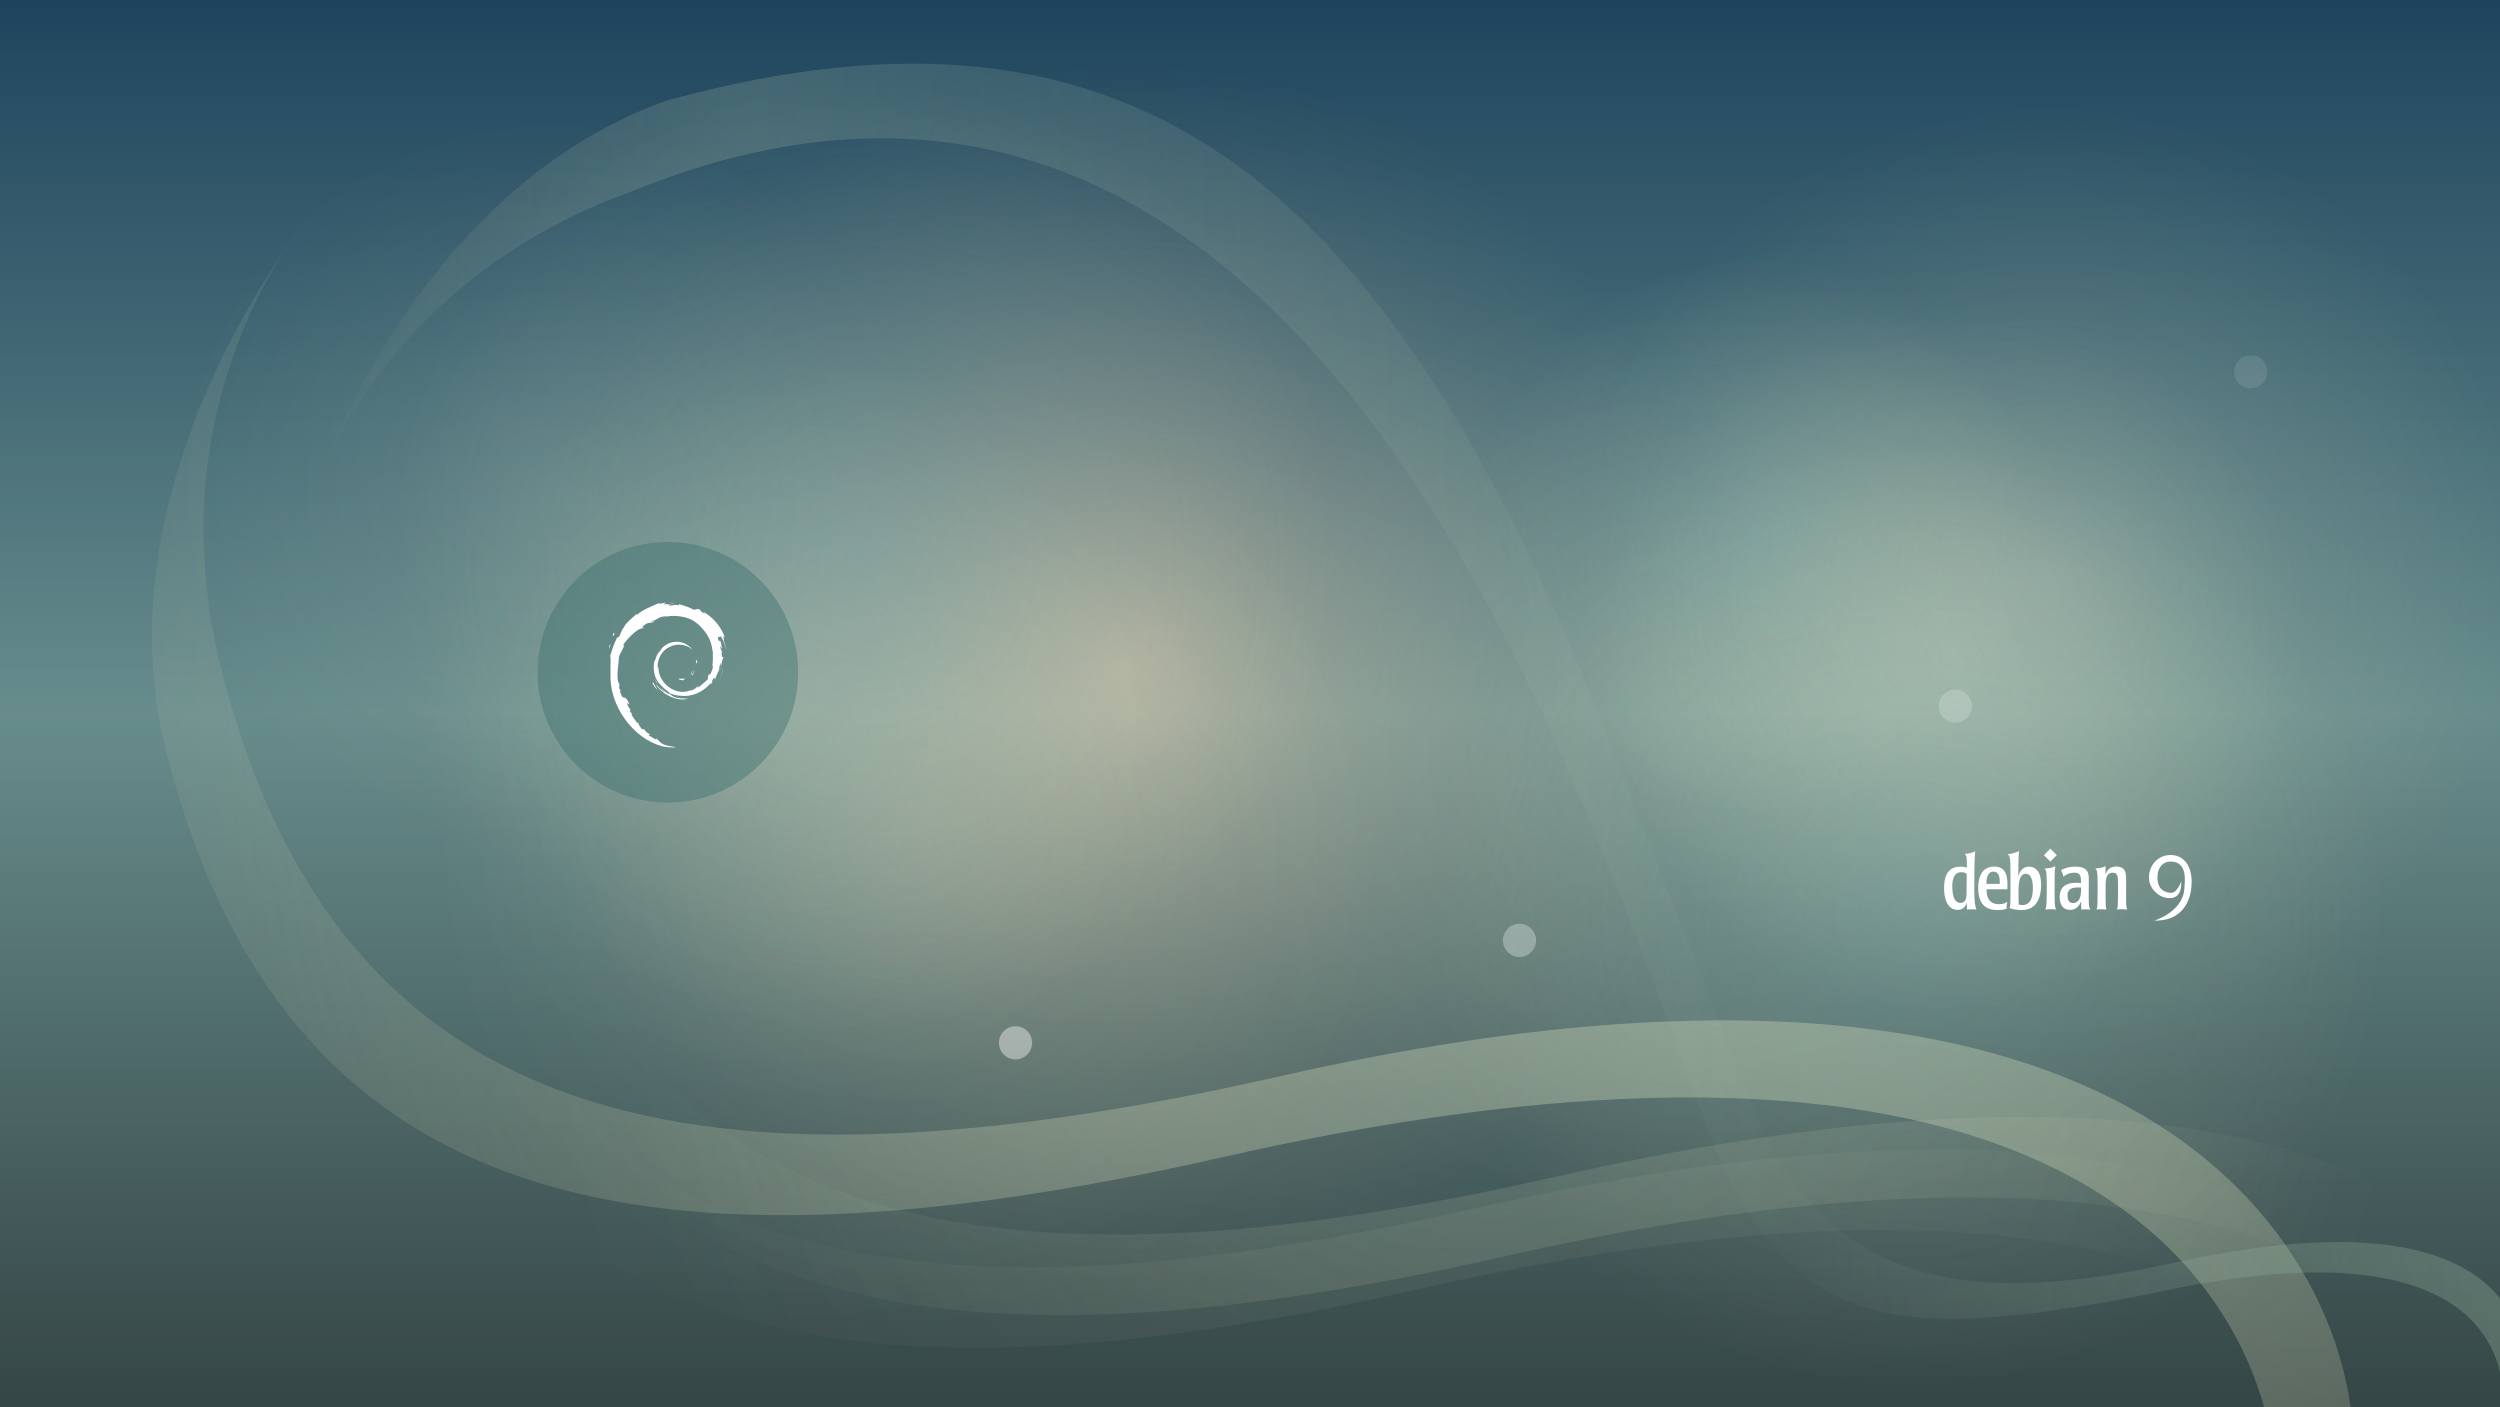
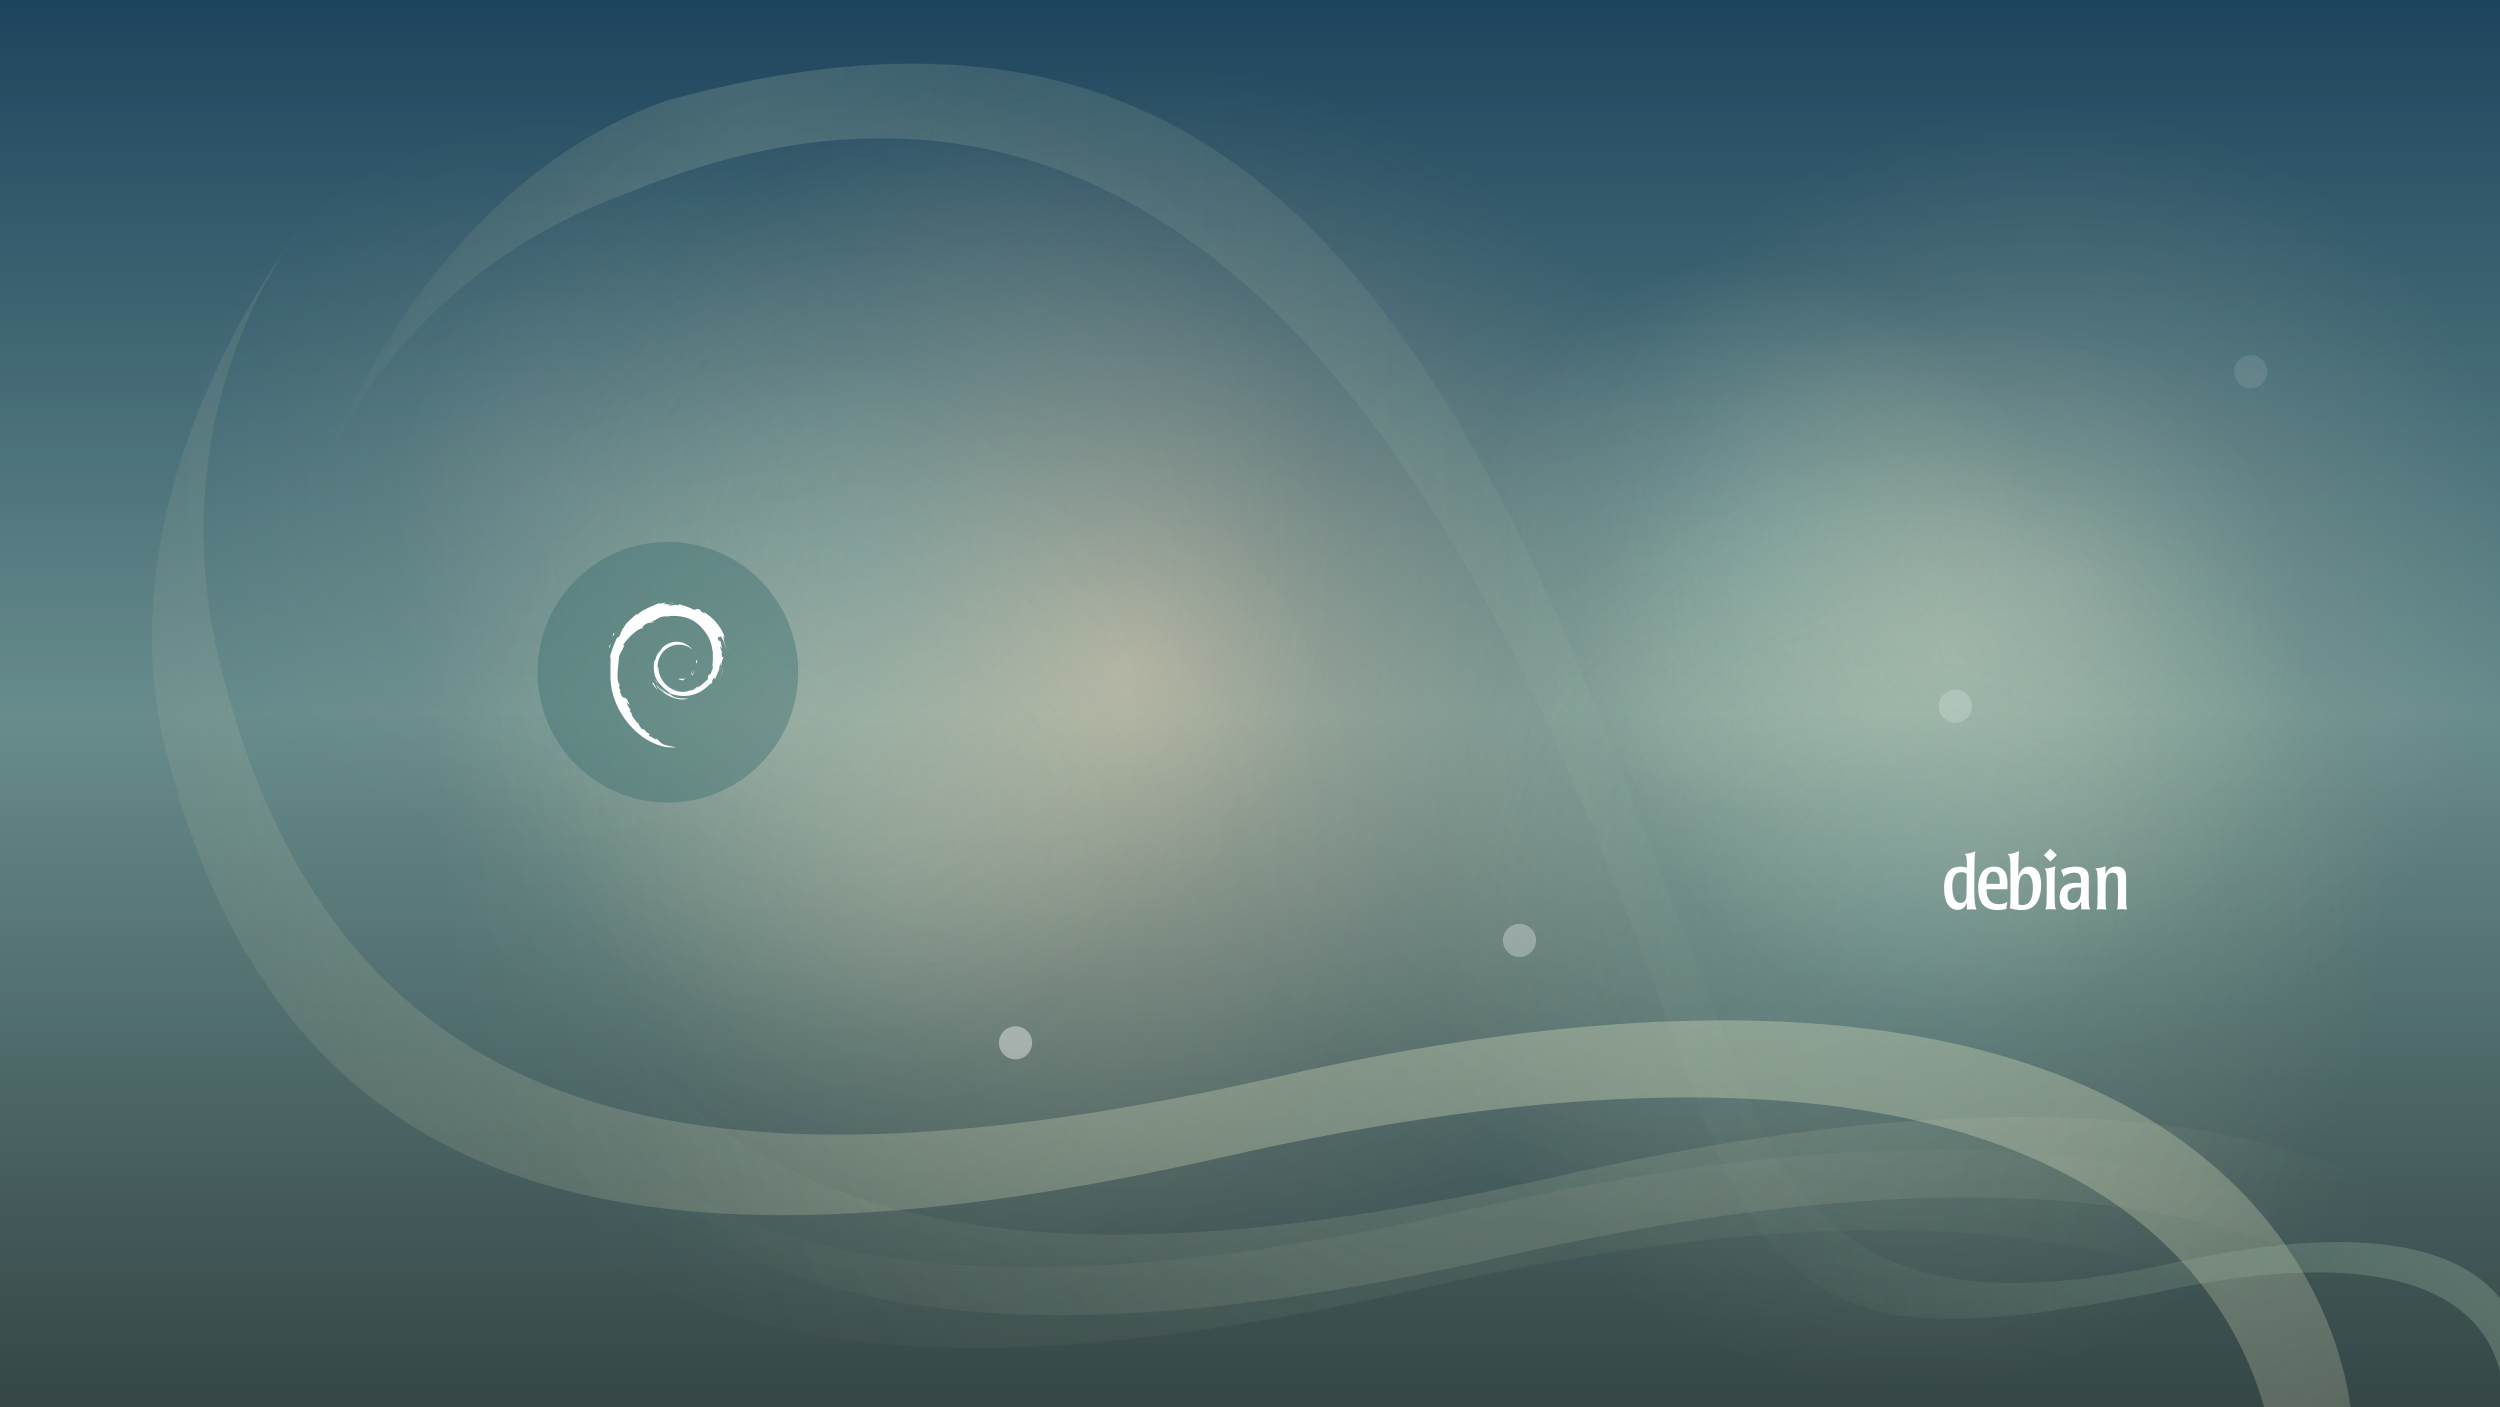
<svg xmlns="http://www.w3.org/2000/svg" version="1.1" id="root" x="0px" y="0px" width="2560" height="1440" viewBox="0 0 2560 1440" enable-background="new 0 0 1920 1080" xml:space="preserve">
  <defs id="defs188" />
  <g id="background" transform="matrix(1.33333,0,0,1.33333,9.7460937e-6,-6.1279297e-6)">
    <g id="background_1_">
      <linearGradient id="SVGID_1_" gradientUnits="userSpaceOnUse" x1="-1423.411" y1="-3714.993" x2="-1423.412" y2="-2611.604" gradientTransform="translate(2381.039,3709.038)">
        <stop offset="0" style="stop-color:#133356" id="stop6" />
        <stop offset="0.502" style="stop-color:#7C9999" id="stop8" />
        <stop offset="1" style="stop-color:#333333" id="stop10" />
      </linearGradient>
      <rect style="fill:url(#SVGID_1_)" x="-9.36" y="-8.61" width="1933.976" height="1105.453" id="rect12" />
    </g>
    <g id="Layer_4">
      <radialGradient id="SVGID_2_" cx="-1527.168" cy="-2837.252" r="916.006" gradientTransform="matrix(1.0299,0,0,1.0518,2440.248,3498.963)" gradientUnits="userSpaceOnUse">
        <stop offset="0" style="stop-color:#E4C8A5;stop-opacity:0.5" id="stop16" />
        <stop offset="0.143" style="stop-color:#AEAB93;stop-opacity:0.437" id="stop18" />
        <stop offset="0.38" style="stop-color:#587E77;stop-opacity:0.333" id="stop20" />
        <stop offset="0.488" style="stop-color:#366C6C;stop-opacity:0.286" id="stop22" />
      </radialGradient>
      <rect style="fill:url(#SVGID_2_)" x="-9.36" y="-7.921" width="1933.976" height="1104.42" id="rect24" />
    </g>
  </g>
  <g id="glows" transform="matrix(1.33333,0,0,1.33333,9.7460937e-6,-6.1279297e-6)">
    <radialGradient id="SVGID_3_" cx="-880.329" cy="-3202.961" r="271.44" gradientTransform="translate(2381.039,3709.038)" gradientUnits="userSpaceOnUse">
      <stop offset="0" style="stop-color:#FFFCDD" id="stop28" />
      <stop offset="1" style="stop-color:#FEF9C8;stop-opacity:0" id="stop30" />
    </radialGradient>
    <circle style="opacity:0.2;fill:url(#SVGID_3_)" enable-background="new    " cx="1500.71" cy="506.077" r="271.441" id="circle32" />
    <radialGradient id="SVGID_4_" cx="-1031.077" cy="-3296.374" r="214.852" gradientTransform="translate(2381.039,3709.038)" gradientUnits="userSpaceOnUse">
      <stop offset="0" style="stop-color:#99CCCC" id="stop35" />
      <stop offset="1" style="stop-color:#FEF9C8;stop-opacity:0" id="stop37" />
    </radialGradient>
    <circle style="opacity:0.2;fill:url(#SVGID_4_)" enable-background="new    " cx="1349.963" cy="412.664" r="214.853" id="circle39" />
    <radialGradient id="SVGID_5_" cx="-1958.456" cy="-3333.318" r="284.85" gradientTransform="translate(2381.039,3709.038)" gradientUnits="userSpaceOnUse">
      <stop offset="0" style="stop-color:#FFFCDD" id="stop42" />
      <stop offset="1" style="stop-color:#FEF9C8;stop-opacity:0" id="stop44" />
    </radialGradient>
    <circle style="opacity:0.1;fill:url(#SVGID_5_)" enable-background="new    " cx="422.583" cy="375.72" r="284.85" id="circle46" />
    <radialGradient id="SVGID_6_" cx="-1775.687" cy="-3149.533" r="284.85" gradientTransform="translate(2381.039,3709.038)" gradientUnits="userSpaceOnUse">
      <stop offset="0" style="stop-color:#FFFCDD" id="stop49" />
      <stop offset="1" style="stop-color:#FEF9C8;stop-opacity:0" id="stop51" />
    </radialGradient>
    <circle style="opacity:0.1;fill:url(#SVGID_6_)" enable-background="new    " cx="605.352" cy="559.505" r="284.85" id="circle53" />
    <radialGradient id="SVGID_7_" cx="-1682.033" cy="-3059.282" r="364.403" gradientTransform="translate(2381.039,3709.038)" gradientUnits="userSpaceOnUse">
      <stop offset="0" style="stop-color:#FFFCDD" id="stop56" />
      <stop offset="1" style="stop-color:#FEF9C8;stop-opacity:0" id="stop58" />
    </radialGradient>
    <circle style="opacity:0.1;fill:url(#SVGID_7_)" enable-background="new    " cx="699.006" cy="649.756" r="364.403" id="circle60" />
    <radialGradient id="SVGID_8_" cx="-1087.554" cy="-3134.885" r="364.402" gradientTransform="translate(2381.039,3709.038)" gradientUnits="userSpaceOnUse">
      <stop offset="0" style="stop-color:#FFFCDD" id="stop63" />
      <stop offset="1" style="stop-color:#FEF9C8;stop-opacity:0" id="stop65" />
    </radialGradient>
    <path style="opacity:0.1;fill:url(#SVGID_8_)" enable-background="new    " d="m 1293.485,209.751 c 201.253,0 364.401,163.145 364.401,364.402 0,201.259 -163.148,364.401 -364.401,364.401 -201.253,0 -364.402,-163.146 -364.402,-364.399 0,-201.257 163.149,-364.404 364.402,-364.404 z" id="path67" />
    <radialGradient id="SVGID_9_" cx="-1716.201" cy="-3280.709" r="364.402" gradientTransform="translate(2381.039,3709.038)" gradientUnits="userSpaceOnUse">
      <stop offset="0" style="stop-color:#99CCCC" id="stop70" />
      <stop offset="1" style="stop-color:#FEF9C8;stop-opacity:0" id="stop72" />
    </radialGradient>
    <circle style="opacity:0.2;fill:url(#SVGID_9_)" enable-background="new    " cx="664.839" cy="428.329" r="364.402" id="circle74" />
    <radialGradient id="SVGID_10_" cx="-807.9" cy="-3263.21" r="364.403" gradientTransform="translate(2381.039,3709.038)" gradientUnits="userSpaceOnUse">
      <stop offset="0" style="stop-color:#FFFCDD" id="stop77" />
      <stop offset="1" style="stop-color:#FEF9C8;stop-opacity:0" id="stop79" />
    </radialGradient>
    <circle style="opacity:0.2;fill:url(#SVGID_10_)" enable-background="new    " cx="1573.139" cy="445.828" r="364.403" id="circle81" />
    <radialGradient id="SVGID_11_" cx="-914.674" cy="-3006.559" r="364.402" gradientTransform="translate(2381.039,3709.038)" gradientUnits="userSpaceOnUse">
      <stop offset="0" style="stop-color:#99CCCC" id="stop84" />
      <stop offset="1" style="stop-color:#FEF9C8;stop-opacity:0" id="stop86" />
    </radialGradient>
    <circle style="opacity:0.2;fill:url(#SVGID_11_)" enable-background="new    " cx="1466.365" cy="702.48" r="364.402" id="circle88" />
  </g>
  <g id="octopus_1_" transform="matrix(1.33333,0,0,1.33333,9.7460937e-6,-6.1279297e-6)">
    <radialGradient id="SVGID_12_" cx="13584.957" cy="3721.352" r="684.922" gradientTransform="matrix(-1,0,0,-1,14686.324,4480.377)" gradientUnits="userSpaceOnUse">
      <stop offset="0" style="stop-color:#BCCCB3" id="stop92" />
      <stop offset="1" style="stop-color:#FEF9C8;stop-opacity:0" id="stop94" />
    </radialGradient>
    <path style="opacity:0.1;fill:url(#SVGID_12_)" enable-background="new    " d="m 383.459,270.992 c 0,0 -161.611,198.069 -107.826,408.315 90.922,355.392 366.209,412.201 812.128,311.096 785.779,-178.168 812.933,219.711 807.101,256.653 l 42.657,-61.847 C 1943.352,1148.267 1916.192,750.395 1130.42,928.555 684.498,1029.661 409.211,972.856 318.292,617.46 264.508,407.218 383.459,270.992 383.459,270.992" id="path96" />
    <radialGradient id="SVGID_13_" cx="13381.236" cy="3981.431" r="1372.653" gradientTransform="matrix(-1,0,0,-1,14686.324,4480.377)" gradientUnits="userSpaceOnUse">
      <stop offset="0" style="stop-color:#BCCCB3" id="stop99" />
      <stop offset="1" style="stop-color:#FEF9C8;stop-opacity:0" id="stop101" />
    </radialGradient>
    <path style="opacity:0.5;fill:url(#SVGID_13_)" enable-background="new    " d="m 235.482,169.127 c 0,0 -161.611,198.072 -107.828,408.317 90.921,355.39 366.207,412.199 812.131,311.095 785.769,-178.168 812.931,219.709 807.098,256.652 l 55.174,-5.571 C 1829.435,1077.132 1768.213,648.53 982.444,826.692 536.521,927.798 261.235,870.987 170.316,515.596 116.531,305.353 235.482,169.127 235.482,169.127" id="path103" />
    <radialGradient id="SVGID_14_" cx="13519.34" cy="3746.436" r="684.921" gradientTransform="matrix(-1,0,0,-1,14686.324,4480.377)" gradientUnits="userSpaceOnUse">
      <stop offset="0" style="stop-color:#BCCCB3" id="stop106" />
      <stop offset="1" style="stop-color:#FEF9C8;stop-opacity:0" id="stop108" />
    </radialGradient>
    <path style="opacity:0.2;fill:url(#SVGID_14_)" enable-background="new    " d="m 449.079,245.911 c 0,0 -161.611,198.073 -107.828,408.314 90.922,355.394 366.208,412.199 812.128,311.096 785.771,-178.162 812.933,219.709 807.1,256.651 l 42.658,-61.839 C 2008.97,1123.191 1981.81,725.311 1196.038,903.479 750.117,1004.585 474.83,947.774 383.911,592.384 330.127,382.135 449.079,245.911 449.079,245.911" id="path110" />
    <linearGradient id="SVGID_15_" gradientUnits="userSpaceOnUse" x1="12747.42" y1="3910.324" x2="14452.203" y2="3910.324" gradientTransform="matrix(-1,0,0,-1,14686.324,4480.377)">
      <stop offset="0" style="stop-color:#ABCCB3;stop-opacity:0.7" id="stop113" />
      <stop offset="0.33" style="stop-color:#B4CFB5;stop-opacity:0.05" id="stop115" />
      <stop offset="0.803" style="stop-color:#C1D4B7;stop-opacity:0.5" id="stop117" />
      <stop offset="1" style="stop-color:#FEF9C8;stop-opacity:0" id="stop119" />
    </linearGradient>
    <path style="opacity:0.4;fill:url(#SVGID_15_)" enable-background="new    " d="m 234.122,395.557 c 0,0 46.072,-174.883 250.301,-248.261 380.134,-155.523 599.966,158.606 731.945,472.082 11.666,27.705 40.83,97.698 88.949,231.851 63.561,177.193 150.193,179.351 342.267,143.215 296.29,-67.183 276.379,82.848 274.173,96.779 l 16.085,-23.315 c 2.208,-13.928 22.115,-163.959 -274.173,-96.784 -183.259,39.2 -272.41,-1.188 -323.818,-135.941 C 1288.439,700.437 1285.274,695.391 1236.78,571.259 1070.404,145.353 879.534,-23.687 511.697,77.291 307.473,150.671 234.122,395.557 234.122,395.557" id="path121" />
  </g>
  <g id="rounds" transform="matrix(1.33333,0,0,1.33333,9.7460937e-6,-6.1279297e-6)">
    <path style="fill:none;stroke:#ffffff;stroke-width:2;stroke-miterlimit:10" stroke-miterlimit="10" d="M 1234.628,684.753" id="path124" />
    <circle style="opacity:0.3;fill:#ffffff" enable-background="new    " cx="1166.981" cy="722.208" r="12.742" id="circle126" />
    <circle style="opacity:0.2;fill:#ffffff" enable-background="new    " cx="1501.709" cy="542.349" r="12.744" id="circle128" />
    <circle style="opacity:0.1;fill:#ffffff" enable-background="new    " cx="1728.585" cy="285.548" r="12.742" id="circle130" />
    <circle style="opacity:0.4;fill:#ffffff" enable-background="new    " cx="779.931" cy="800.892" r="12.743" id="circle132" />
  </g>
  <g id="logoGroup_1_" transform="matrix(0.933331,0,0,0.933331,205.1759,206.5115)">
    <circle enable-background="new    " cx="512.941" cy="516.28" r="142.965" id="circle135" style="opacity:0.4;fill:#366c6c" />
    <g id="logo_1_" enable-background="new    ">
      <path d="m 525.504,523.351 c -2.653,0.029 0.502,1.357 3.967,1.893 0.96,-0.75 1.823,-1.502 2.596,-2.239 -2.153,0.533 -4.348,0.547 -6.563,0.346" id="path138" style="fill:#ffffff" />
      <path d="m 539.746,519.8 c 1.59,-2.186 2.735,-4.57 3.139,-7.038 -0.357,1.762 -1.309,3.273 -2.207,4.881 -4.962,3.133 -0.467,-1.847 -0.013,-3.747 -5.321,6.715 -0.726,4.026 -0.919,5.904" id="path140" style="fill:#ffffff" />
      <path d="m 545.007,506.114 c 0.323,-4.777 -0.938,-3.261 -1.356,-1.445 0.486,0.261 0.879,3.372 1.356,1.445" id="path142" style="fill:#ffffff" />
      <path d="m 515.438,440.791 c 1.418,0.261 3.062,0.45 2.825,0.791 1.553,-0.348 1.906,-0.654 -2.825,-0.791" id="path144" style="fill:#ffffff" />
      <path d="m 518.265,441.578 -0.992,0.215 0.93,-0.094 0.062,-0.121" id="path146" style="fill:#ffffff" />
      <path d="m 562.436,507.93 c 0.15,4.286 -1.255,6.376 -2.532,10.063 l -2.288,1.147 c -1.885,3.65 0.182,2.327 -1.156,5.212 -2.937,2.612 -8.891,8.155 -10.794,8.659 -1.398,-0.032 0.95,-1.646 1.245,-2.277 -3.919,2.693 -3.139,4.036 -9.15,5.683 l -0.178,-0.392 c -14.795,6.962 -35.342,-6.825 -35.078,-25.651 -0.155,1.194 -0.448,0.896 -0.777,1.375 -0.763,-9.683 4.476,-19.405 13.306,-23.385 8.649,-4.274 18.775,-2.532 24.944,3.25 -3.395,-4.451 -10.159,-9.176 -18.167,-8.73 -7.849,0.139 -15.208,5.125 -17.648,10.538 -4.028,2.532 -4.49,9.761 -6.241,11.082 -2.368,17.334 4.436,24.82 15.934,33.635 1.803,1.229 0.507,1.401 0.75,2.33 -3.829,-1.785 -7.312,-4.487 -10.188,-7.793 1.526,2.23 3.18,4.395 5.303,6.096 -3.604,-1.215 -8.415,-8.729 -9.819,-9.03 6.209,11.12 25.175,19.503 35.125,15.333 -4.602,0.173 -10.442,0.096 -15.616,-1.816 -2.167,-1.114 -5.124,-3.423 -4.597,-3.859 13.563,5.064 27.564,3.829 39.306,-5.572 2.988,-2.327 6.251,-6.279 7.191,-6.333 -1.418,2.128 0.243,1.025 -0.848,2.903 2.972,-4.8 -1.293,-1.954 3.07,-8.283 l 1.605,2.219 c -0.603,-3.99 4.957,-8.819 4.388,-15.119 1.277,-1.924 1.418,2.078 0.062,6.502 1.876,-4.917 0.5,-5.693 0.977,-9.762 0.514,1.362 1.201,2.815 1.56,4.253 -1.224,-4.755 1.244,-8 1.862,-10.755 -0.607,-0.266 -1.884,2.092 -2.178,-3.508 0.043,-2.439 0.68,-1.277 0.923,-1.881 -0.475,-0.275 -1.73,-2.145 -2.492,-5.731 0.548,-0.838 1.479,2.181 2.229,2.302 -0.48,-2.848 -1.315,-5.017 -1.354,-7.204 -2.205,-4.598 -0.783,0.619 -2.566,-1.966 -2.34,-7.311 1.941,-1.692 2.24,-5.012 3.544,5.144 5.569,13.112 6.501,16.421 -0.708,-4.027 -1.843,-7.92 -3.257,-11.703 1.073,0.465 -1.744,-8.285 1.397,-2.492 -3.343,-12.336 -14.35,-23.867 -24.461,-29.268 1.236,1.13 2.803,2.551 2.249,2.774 -5.044,-2.99 -4.153,-3.227 -4.88,-4.494 -4.101,-1.672 -4.36,0.139 -7.068,0.008 -7.725,-4.103 -9.215,-3.667 -16.324,-6.23 l 0.321,1.519 c -5.12,-1.711 -5.964,0.635 -11.492,0.006 -0.335,-0.263 1.774,-0.952 3.509,-1.203 -4.95,0.654 -4.719,-0.976 -9.555,0.182 1.191,-0.831 2.45,-1.397 3.727,-2.103 -4.031,0.251 -9.634,2.346 -7.908,0.426 -6.583,2.938 -18.267,7.068 -24.828,13.216 l -0.206,-1.376 c -3.014,3.61 -13.104,10.771 -13.915,15.454 l -0.796,0.182 c -1.559,2.654 -2.572,5.652 -3.821,8.367 -2.045,3.486 -2.999,1.342 -2.705,1.883 -4.024,8.163 -6.018,15.009 -7.751,20.639 1.235,1.84 0.03,11.068 0.496,18.451 -2.014,36.477 25.605,71.918 55.802,80.09 4.424,1.594 10.998,1.529 16.604,1.681 -6.607,-1.884 -7.459,-0.993 -13.894,-3.247 -4.639,-2.186 -5.657,-4.681 -8.946,-7.534 l 1.301,2.294 c -6.445,-2.284 -3.748,-2.819 -8.995,-4.481 l 1.395,-1.806 c -2.086,-0.159 -5.529,-3.519 -6.474,-5.389 l -2.289,0.099 c -2.743,-3.384 -4.211,-5.831 -4.103,-7.724 l -0.749,1.315 c -0.83,-1.438 -10.106,-12.704 -5.289,-10.086 -0.896,-0.816 -2.087,-1.32 -3.379,-3.665 l 0.988,-1.115 c -2.321,-2.977 -4.272,-6.792 -4.112,-8.076 1.236,1.671 2.088,1.978 2.938,2.265 -5.854,-14.5 -6.178,-0.791 -10.596,-14.761 l 0.938,-0.072 c -0.709,-1.087 -1.154,-2.254 -1.727,-3.412 l 0.412,-4.063 c -4.203,-4.859 -1.175,-20.679 -0.567,-29.352 0.421,-3.531 3.504,-7.285 5.853,-13.183 l -1.433,-0.25 c 2.734,-4.767 15.633,-19.181 21.61,-18.447 2.896,-3.625 -0.578,-0.018 -1.146,-0.924 6.359,-6.583 8.361,-4.639 12.646,-5.831 4.633,-2.738 -3.969,1.073 -1.772,-1.038 8,-2.046 5.661,-4.638 16.102,-5.685 1.1,0.628 -2.552,0.961 -3.463,1.772 6.663,-3.26 21.084,-2.521 30.447,1.804 10.871,5.083 23.074,20.097 23.558,34.223 l 0.547,0.141 c -0.273,5.614 0.869,12.111 -1.114,18.081 l 1.321,-2.806" id="path148" style="fill:#ffffff" />
      <path d="m 496.537,526.989 -0.374,1.86 c 1.743,2.37 3.129,4.939 5.355,6.784 -1.603,-3.119 -2.79,-4.41 -4.981,-8.644" id="path150" style="fill:#ffffff" />
      <path d="m 500.655,526.832 c -0.915,-1.025 -1.473,-2.248 -2.086,-3.468 0.588,2.157 1.787,3.992 2.9,5.889 l -0.814,-2.421" id="path152" style="fill:#ffffff" />
      <path d="m 573.625,510.97 -0.385,0.979 c -0.708,5.08 -2.256,10.104 -4.629,14.758 2.614,-4.913 4.298,-10.287 5.014,-15.737" id="path154" style="fill:#ffffff" />
      <path d="m 515.965,439.515 c 1.803,-0.66 4.409,-0.358 6.317,-0.791 -2.486,0.213 -4.957,0.338 -7.392,0.639 l 1.075,0.152" id="path156" style="fill:#ffffff" />
      <path d="m 452.966,473.019 c 0.414,3.827 -2.88,5.311 0.724,2.78 1.939,-4.353 -0.747,-1.197 -0.724,-2.78" id="path158" style="fill:#ffffff" />
      <path d="m 448.724,490.734 c 0.831,-2.551 0.99,-4.08 1.308,-5.561 -2.305,2.938 -1.067,3.562 -1.308,5.561" id="path160" style="fill:#ffffff" />
    </g>
  </g>
-   <g id="debian_1_" transform="matrix(0.7466648,0,0,0.7466648,931.6944,398.5889)">
-     <g id="g163">
-       <path d="m 1449.401,671.188 c -0.101,0.11 -0.101,17.342 -0.319,21.84 -0.21,3.636 -0.536,11.449 -8.242,11.449 -7.924,0 -9.851,-9.099 -10.49,-13.06 -0.751,-4.387 -0.751,-8.032 -0.751,-9.631 0,-5.138 0.321,-19.485 12.417,-19.485 3.643,0 5.676,1.073 7.281,1.924 l 0.104,6.963 z m -31.041,12.636 c 0,30.186 16.057,30.186 18.41,30.186 6.637,0 10.921,-3.643 12.74,-9.955 l 0.216,9.523 c 2.032,-0.103 4.071,-0.318 7.389,-0.318 1.178,0 2.134,0 2.998,0.106 0.857,0 1.712,0.105 2.677,0.212 -1.715,-3.421 -2.998,-11.125 -2.998,-27.832 0,-16.267 0,-43.778 1.394,-52.131 -3.853,1.823 -7.176,3.002 -14.455,3.642 2.895,3.104 2.895,4.711 2.895,18.834 -2.031,-0.638 -4.604,-1.39 -8.991,-1.39 -19.17,0.004 -22.275,16.7 -22.275,29.123" id="path165" style="fill:#ffffff" />
-       <path d="m 1476.411,678.358 c 0.106,-8.883 1.932,-16.803 9.529,-16.803 8.353,0 8.988,9.2 8.776,16.803 l -18.305,0 z m 28.902,1.075 c 0,-12.524 -2.457,-24.836 -18.297,-24.836 -21.839,0 -21.839,24.198 -21.839,29.33 0,21.733 9.74,30.294 26.115,30.294 7.276,0 10.811,-1.065 12.74,-1.606 -0.103,-3.853 0.426,-6.313 1.072,-9.629 -2.248,1.394 -5.139,3.213 -11.564,3.213 -16.699,0 -16.914,-15.208 -16.914,-20.448 l 28.479,0 0.208,-6.318" id="path167" style="fill:#ffffff" />
-       <path d="m 1540.139,684.035 c 0,9.954 -1.818,23.334 -14.235,23.334 -1.719,0 -3.854,-0.322 -5.247,-0.644 -0.216,-3.853 -0.216,-10.488 -0.216,-18.195 0,-9.206 0.959,-14.016 1.715,-16.379 2.248,-7.598 7.277,-7.702 8.242,-7.702 8.136,0 9.741,11.238 9.741,19.586 z m -30.721,11.668 c 0,7.922 0,12.416 -1.285,15.842 4.389,1.715 9.848,2.676 16.381,2.676 4.172,0 16.271,0 22.799,-13.379 3.105,-6.207 4.175,-14.561 4.175,-20.875 0,-3.858 -0.427,-12.311 -3.534,-17.665 -2.995,-5.027 -7.814,-7.597 -12.949,-7.597 -10.274,0 -13.269,8.563 -14.874,12.951 0,-5.455 0.103,-24.511 0.956,-34.252 -6.955,3.213 -11.242,3.741 -15.841,4.172 4.178,1.713 4.178,8.782 4.178,31.795 l 0,26.332" id="path169" style="fill:#ffffff" />
-       <path d="m 1572.065,713.578 c -2.143,-0.318 -3.645,-0.535 -6.746,-0.535 -3.423,0 -5.779,0.217 -8.243,0.535 1.073,-2.033 1.499,-2.998 1.82,-9.949 0.427,-9.53 0.535,-35.012 -0.213,-40.364 -0.538,-4.069 -1.498,-4.711 -2.996,-5.776 8.776,-0.859 11.234,-1.498 15.305,-3.425 -0.853,4.707 -0.967,7.071 -0.967,14.238 -0.212,36.929 -0.319,40.886 2.04,45.276" id="path171" style="fill:#ffffff" />
-       <path d="m 1606.345,683.281 c -0.218,6.747 -0.323,11.458 -2.145,15.206 -2.251,4.818 -5.996,6.209 -8.776,6.209 -6.43,0 -7.818,-5.348 -7.818,-10.594 0,-10.062 8.997,-10.815 13.057,-10.815 l 5.686,0 0,-0.006 0,0 z m -29.443,13.17 c 0,6.745 2.035,13.483 8.032,16.379 2.675,1.18 5.351,1.18 6.209,1.18 9.849,0 13.164,-7.284 15.201,-11.778 -0.105,4.711 0,7.599 0.318,11.347 1.928,-0.103 3.854,-0.318 7.07,-0.318 1.82,0 3.528,0.216 5.348,0.318 -1.179,-1.816 -1.819,-2.892 -2.143,-7.063 -0.213,-4.066 -0.213,-8.136 -0.213,-13.808 l 0.104,-21.838 c 0,-8.142 -2.141,-16.168 -18.201,-16.168 -10.592,0 -16.803,3.213 -19.909,4.819 1.286,2.354 2.362,4.386 3.32,8.992 4.183,-3.642 9.637,-5.569 15.199,-5.569 8.891,0 8.891,5.895 8.891,14.239 -2.033,-0.104 -3.746,-0.317 -6.64,-0.317 -13.593,-10e-4 -22.586,5.238 -22.586,19.585" id="path173" style="fill:#ffffff" />
-       <path d="m 1668,702.981 c 0.105,3.64 0.105,7.494 1.602,10.599 -2.359,-0.218 -3.747,-0.537 -8.137,-0.537 -2.569,0 -3.956,0.221 -5.995,0.537 0.427,-1.394 0.645,-1.923 0.862,-3.746 0.318,-2.459 0.538,-10.707 0.538,-13.599 l 0,-11.56 c 0,-5.032 0,-12.314 -0.33,-14.879 -0.215,-1.815 -0.743,-6.745 -6.958,-6.745 -6.102,0 -8.132,4.495 -8.885,8.135 -0.853,3.744 -0.853,7.815 -0.853,23.657 0.101,13.703 0.101,14.982 1.174,18.732 -1.819,-0.212 -4.069,-0.423 -7.273,-0.423 -2.572,0 -4.287,0.101 -6.421,0.423 0.75,-1.714 1.179,-2.57 1.391,-8.562 0.219,-5.894 0.646,-34.795 -0.324,-41.642 -0.532,-4.178 -1.606,-5.138 -2.779,-6.211 8.674,-0.429 11.452,-1.819 14.131,-3.213 l 0,11.344 c 1.283,-3.319 3.959,-10.708 14.664,-10.708 13.385,0 13.487,9.741 13.596,16.165 l 0,32.233" id="path175" style="fill:#ffffff" />
-       <path d="m 1572.969,638.913 -8.868,8.861 -8.86,-8.861 8.86,-8.861 8.868,8.861" id="path177" style="fill:#ffffff" />
-     </g>
-     <g id="_x39_">
-       <g id="g180">
-         <g id="g182">
-           <path d="m 1728.581,697.889 c -15.674,0.464 -29.287,-13.274 -29.287,-28.164 0,-16.489 11.934,-30.97 29.765,-30.97 17.822,0 28.82,14.482 28.82,36.736 0,19.18 -6.425,32.587 -15.014,40.907 -6.701,6.565 -15.957,10.587 -25.339,11.664 -4.286,0.668 -8.038,0.803 -10.856,0.668 0,0 40.037,-12.034 41.296,-44.969 0.276,-7.367 5.366,-36.693 -19.842,-36.023 -10.049,0.264 -17.164,8.849 -17.164,21.183 0,10.854 3.337,18.55 14.339,21.244 7.688,1.885 12.513,-1.094 18.209,-15.016 -0.01,0 2.516,22.229 -14.927,22.74 z" id="path184" style="fill:#ffffff" />
-         </g>
-       </g>
-     </g>
+   <g id="g163" transform="matrix(0.7466648,0,0,0.7466648,931.6944,398.5889)">
+     <path style="fill:#ffffff" id="path165" d="m 1449.401,671.188 c -0.101,0.11 -0.101,17.342 -0.319,21.84 -0.21,3.636 -0.536,11.449 -8.242,11.449 -7.924,0 -9.851,-9.099 -10.49,-13.06 -0.751,-4.387 -0.751,-8.032 -0.751,-9.631 0,-5.138 0.321,-19.485 12.417,-19.485 3.643,0 5.676,1.073 7.281,1.924 z m -31.041,12.636 c 0,30.186 16.057,30.186 18.41,30.186 6.637,0 10.921,-3.643 12.74,-9.955 l 0.216,9.523 c 2.032,-0.103 4.071,-0.318 7.389,-0.318 1.178,0 2.134,0 2.998,0.106 0.857,0 1.712,0.105 2.677,0.212 -1.715,-3.421 -2.998,-11.125 -2.998,-27.832 0,-16.267 0,-43.778 1.394,-52.131 -3.853,1.823 -7.176,3.002 -14.455,3.642 2.895,3.104 2.895,4.711 2.895,18.834 -2.031,-0.638 -4.604,-1.39 -8.991,-1.39 -19.17,0.004 -22.275,16.7 -22.275,29.123" />
+     <path style="fill:#ffffff" id="path167" d="m 1476.411,678.358 c 0.106,-8.883 1.932,-16.803 9.529,-16.803 8.353,0 8.988,9.2 8.776,16.803 z m 28.902,1.075 c 0,-12.524 -2.457,-24.836 -18.297,-24.836 -21.839,0 -21.839,24.198 -21.839,29.33 0,21.733 9.74,30.294 26.115,30.294 7.276,0 10.811,-1.065 12.74,-1.606 -0.103,-3.853 0.426,-6.313 1.072,-9.629 -2.248,1.394 -5.139,3.213 -11.564,3.213 -16.699,0 -16.914,-15.208 -16.914,-20.448 h 28.479 l 0.208,-6.318" />
+     <path style="fill:#ffffff" id="path169" d="m 1540.139,684.035 c 0,9.954 -1.818,23.334 -14.235,23.334 -1.719,0 -3.854,-0.322 -5.247,-0.644 -0.216,-3.853 -0.216,-10.488 -0.216,-18.195 0,-9.206 0.959,-14.016 1.715,-16.379 2.248,-7.598 7.277,-7.702 8.242,-7.702 8.136,0 9.741,11.238 9.741,19.586 z m -30.721,11.668 c 0,7.922 0,12.416 -1.285,15.842 4.389,1.715 9.848,2.676 16.381,2.676 4.172,0 16.271,0 22.799,-13.379 3.105,-6.207 4.175,-14.561 4.175,-20.875 0,-3.858 -0.427,-12.311 -3.534,-17.665 -2.995,-5.027 -7.814,-7.597 -12.949,-7.597 -10.274,0 -13.269,8.563 -14.874,12.951 0,-5.455 0.103,-24.511 0.956,-34.252 -6.955,3.213 -11.242,3.741 -15.841,4.172 4.178,1.713 4.178,8.782 4.178,31.795 v 26.332" />
+     <path style="fill:#ffffff" id="path171" d="m 1572.065,713.578 c -2.143,-0.318 -3.645,-0.535 -6.746,-0.535 -3.423,0 -5.779,0.217 -8.243,0.535 1.073,-2.033 1.499,-2.998 1.82,-9.949 0.427,-9.53 0.535,-35.012 -0.213,-40.364 -0.538,-4.069 -1.498,-4.711 -2.996,-5.776 8.776,-0.859 11.234,-1.498 15.305,-3.425 -0.853,4.707 -0.967,7.071 -0.967,14.238 -0.212,36.929 -0.319,40.886 2.04,45.276" />
+     <path style="fill:#ffffff" id="path173" d="m 1606.345,683.281 c -0.218,6.747 -0.323,11.458 -2.145,15.206 -2.251,4.818 -5.996,6.209 -8.776,6.209 -6.43,0 -7.818,-5.348 -7.818,-10.594 0,-10.062 8.997,-10.815 13.057,-10.815 h 5.686 v -0.006 0 z m -29.443,13.17 c 0,6.745 2.035,13.483 8.032,16.379 2.675,1.18 5.351,1.18 6.209,1.18 9.849,0 13.164,-7.284 15.201,-11.778 -0.105,4.711 0,7.599 0.318,11.347 1.928,-0.103 3.854,-0.318 7.07,-0.318 1.82,0 3.528,0.216 5.348,0.318 -1.179,-1.816 -1.819,-2.892 -2.143,-7.063 -0.213,-4.066 -0.213,-8.136 -0.213,-13.808 l 0.104,-21.838 c 0,-8.142 -2.141,-16.168 -18.201,-16.168 -10.592,0 -16.803,3.213 -19.909,4.819 1.286,2.354 2.362,4.386 3.32,8.992 4.183,-3.642 9.637,-5.569 15.199,-5.569 8.891,0 8.891,5.895 8.891,14.239 -2.033,-0.104 -3.746,-0.317 -6.64,-0.317 -13.593,-10e-4 -22.586,5.238 -22.586,19.585" />
+     <path style="fill:#ffffff" id="path175" d="m 1668,702.981 c 0.105,3.64 0.105,7.494 1.602,10.599 -2.359,-0.218 -3.747,-0.537 -8.137,-0.537 -2.569,0 -3.956,0.221 -5.995,0.537 0.427,-1.394 0.645,-1.923 0.862,-3.746 0.318,-2.459 0.538,-10.707 0.538,-13.599 v -11.56 c 0,-5.032 0,-12.314 -0.33,-14.879 -0.215,-1.815 -0.743,-6.745 -6.958,-6.745 -6.102,0 -8.132,4.495 -8.885,8.135 -0.853,3.744 -0.853,7.815 -0.853,23.657 0.101,13.703 0.101,14.982 1.174,18.732 -1.819,-0.212 -4.069,-0.423 -7.273,-0.423 -2.572,0 -4.287,0.101 -6.421,0.423 0.75,-1.714 1.179,-2.57 1.391,-8.562 0.219,-5.894 0.646,-34.795 -0.324,-41.642 -0.532,-4.178 -1.606,-5.138 -2.779,-6.211 8.674,-0.429 11.452,-1.819 14.131,-3.213 v 11.344 c 1.283,-3.319 3.959,-10.708 14.664,-10.708 13.385,0 13.487,9.741 13.596,16.165 v 32.233" />
+     <path style="fill:#ffffff" id="path177" d="m 1572.969,638.913 -8.868,8.861 -8.86,-8.861 8.86,-8.861 8.868,8.861" />
  </g>
</svg>
